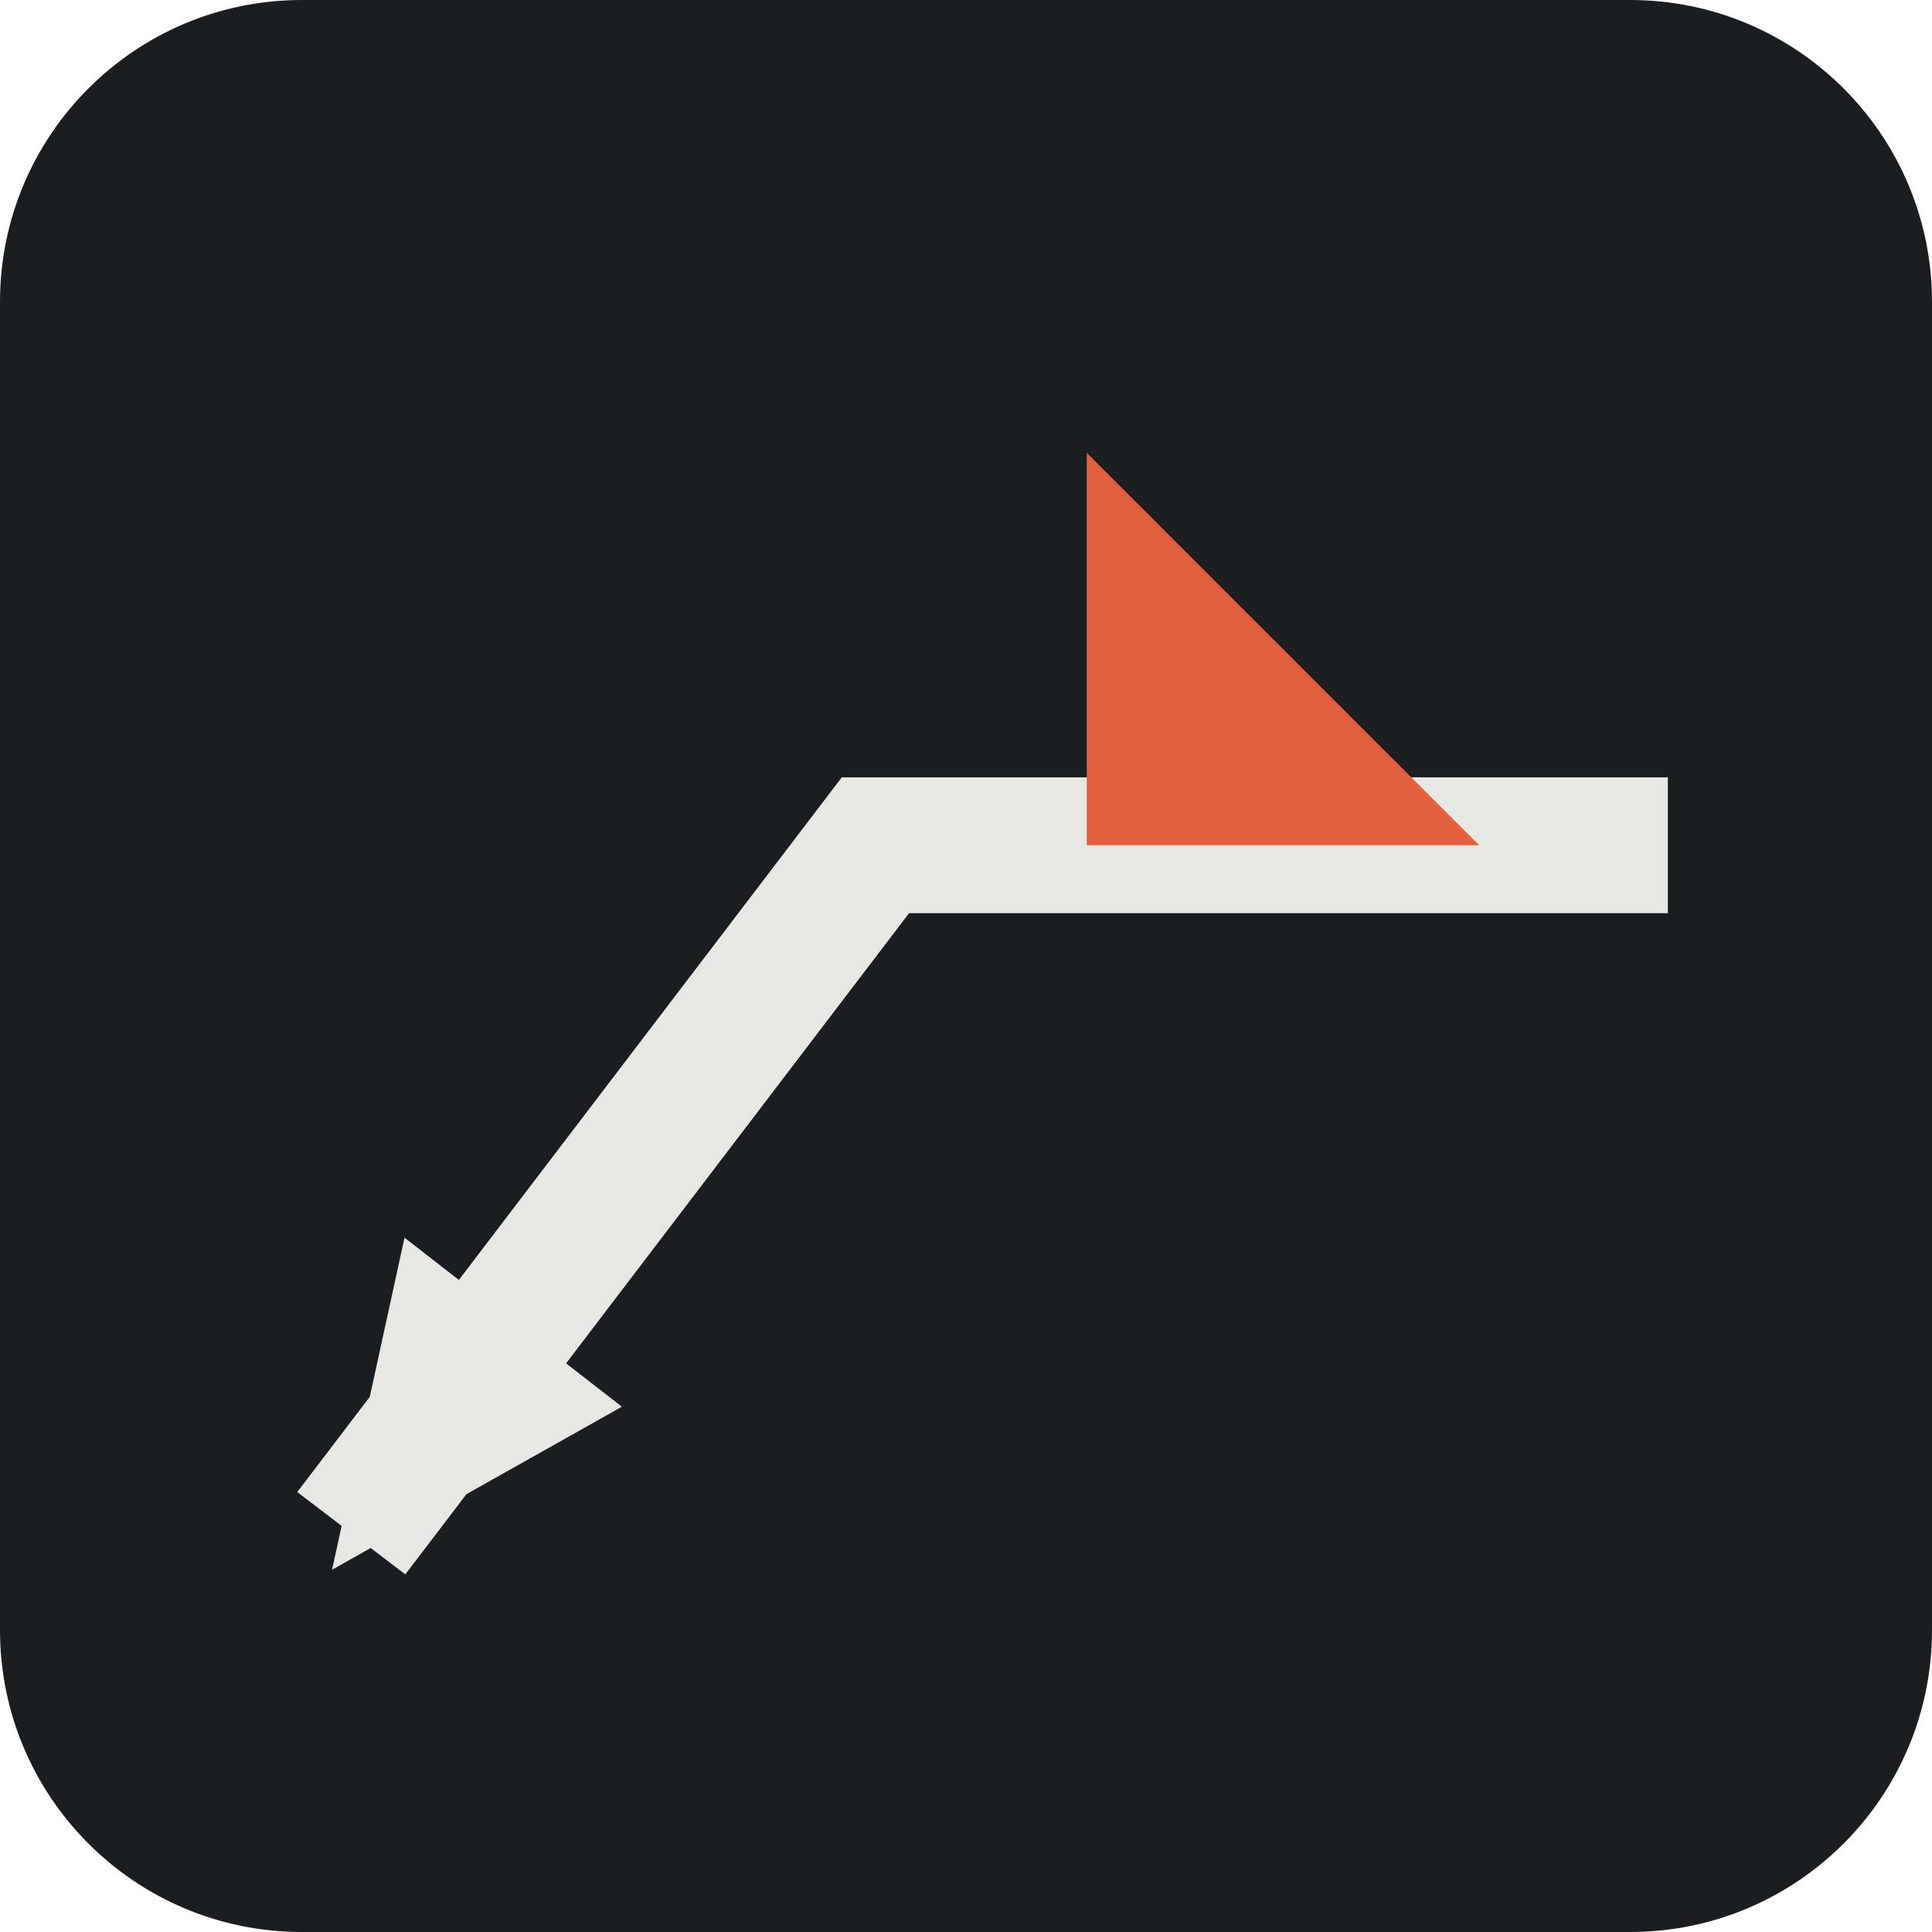
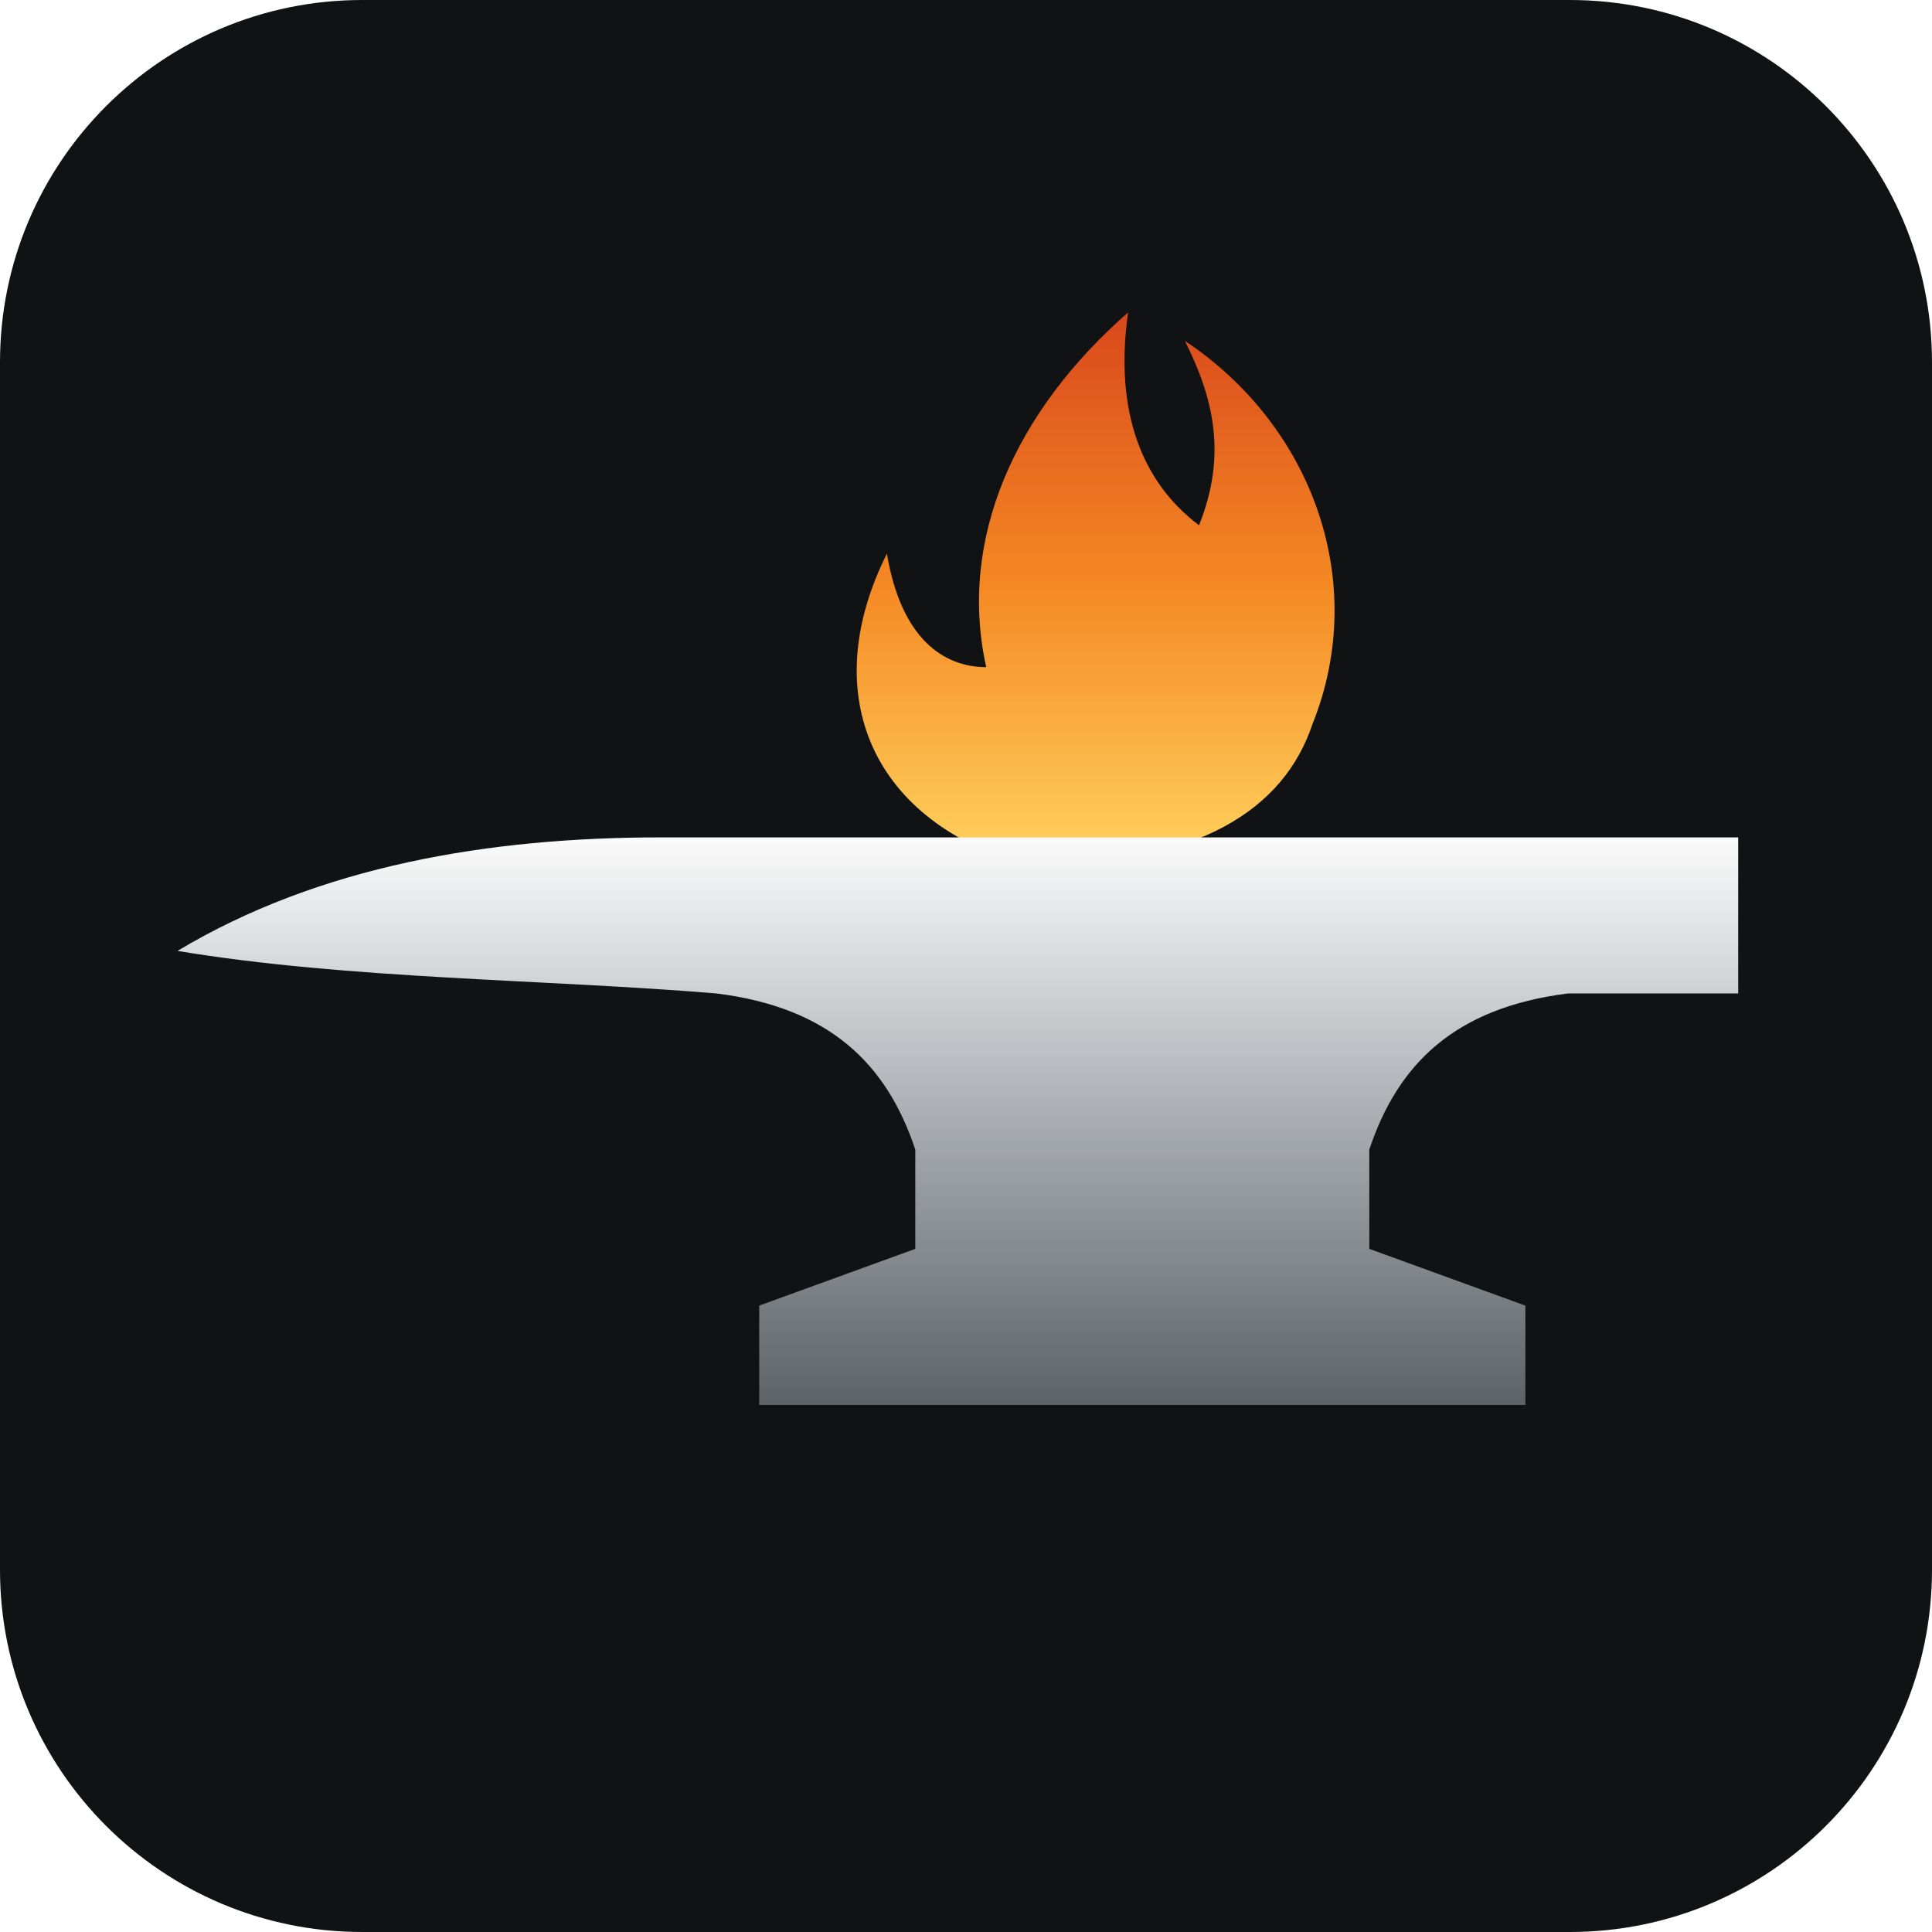
<svg xmlns="http://www.w3.org/2000/svg" viewBox="0 0 64 64">
-   <rect width="64" height="64" rx="10" fill="#1b1e21" />
-   <path d="M13 49 29 28h24" fill="none" stroke="#e7e8e4" stroke-width="4.5" stroke-linecap="square" />
-   <path d="M11 52l2.4-11 7.2 5.6z" fill="#e7e8e4" />
-   <path d="M36 28V15l13 13z" fill="#e2603e" />
+   <defs>
+     <linearGradient id="a" x1="0" x2="0" y1="0" y2="1">
+       <stop offset="0" stop-color="#fbfbfb" />
+       <stop offset=".5" stop-color="#a9adb2" />
+       <stop offset="1" stop-color="#5d6267" />
+     </linearGradient>
+     <linearGradient id="f" x1="0" x2="0" y1="1" y2="0">
+       <stop offset="0" stop-color="#ffd25e" />
+       <stop offset=".5" stop-color="#f58a24" />
+       <stop offset="1" stop-color="#d9481b" />
+     </linearGradient>
+   </defs>
+   <rect width="64" height="64" rx="12" fill="#111214" />
+   <g transform="translate(4 8) scale(.47)">
+     <path d="M64 44c-11-3-15-12-10-22 1 6 4 8 7 8-2-9 2-18 10-25-1 7 1 12 5 15 2-5 1-9-1-13 9 6 13 17 9 27-2 6-8 10-20 10z" fill="url(#f)" />
+     <path d="M4 50c10-6 22-8 34-8h76v11h-12c-8 1-12 5-14 11v7l11 4v7H45v-7l11-4v-7c-2-6-6-10-14-11-12-1-26-1-38-3z" fill="url(#a)" />
+   </g>
</svg>
